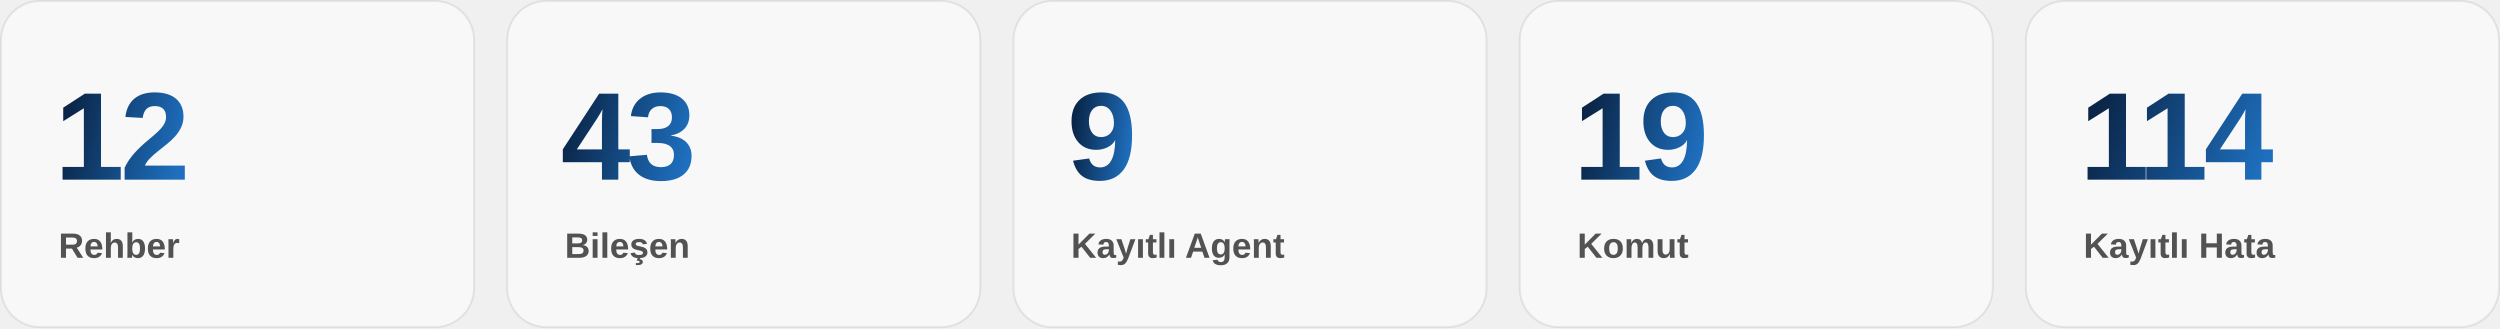
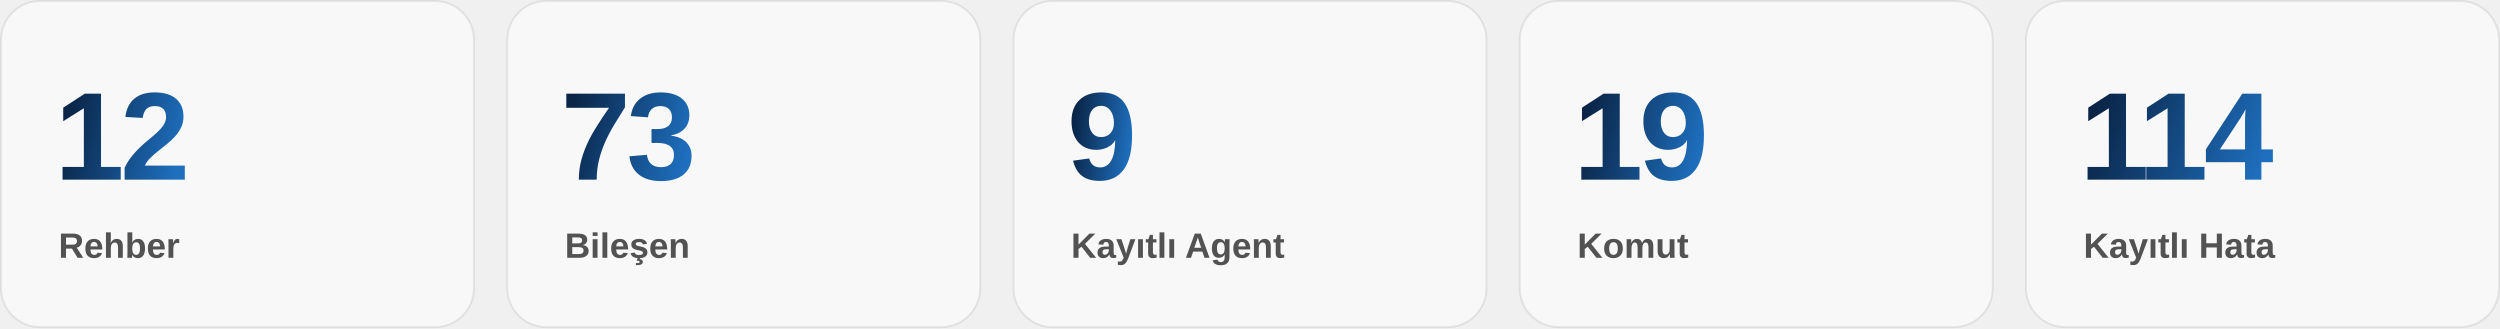
- <svg xmlns="http://www.w3.org/2000/svg" width="1280" height="168" viewBox="0 0 1280 168" role="img" aria-label="12 Rehber, 43 Bileşen, 9 Kayıtlı Agent, 19 Komut, 114 Kayıtlı Hata">
+ <svg xmlns="http://www.w3.org/2000/svg" width="1280" height="168" viewBox="0 0 1280 168" role="img" aria-label="12 Rehber, 73 Bileşen, 9 Kayıtlı Agent, 19 Komut, 114 Kayıtlı Hata">
  <defs>
    <linearGradient id="stat-ink" x1="0.008" y1="0.413" x2="0.992" y2="0.587">
      <stop offset="0%" stop-color="#0a2547" />
      <stop offset="100%" stop-color="#1e6fbe" />
    </linearGradient>
  </defs>
  <g transform="translate(0.0 0)">
    <rect x="0.5" y="0.5" width="242.2" height="167" rx="20" fill="#ffffff" />
    <rect x="0.5" y="0.5" width="242.2" height="167" rx="20" fill="rgb(0,0,0)" fill-opacity="0.03" stroke="rgb(0,0,0)" stroke-opacity="0.08" />
    <text x="28" y="92" font-family="-apple-system, BlinkMacSystemFont, 'Segoe UI', 'Helvetica Neue', Arial, sans-serif" font-size="64" font-weight="800" letter-spacing="-2" fill="url(#stat-ink)">12</text>
    <text x="30" y="132" font-family="-apple-system, BlinkMacSystemFont, 'Segoe UI', 'Helvetica Neue', Arial, sans-serif" font-size="18" font-weight="600" fill="#525252">Rehber</text>
  </g>
  <g transform="translate(259.2 0)">
    <rect x="0.5" y="0.5" width="242.2" height="167" rx="20" fill="#ffffff" />
    <rect x="0.5" y="0.5" width="242.2" height="167" rx="20" fill="rgb(0,0,0)" fill-opacity="0.03" stroke="rgb(0,0,0)" stroke-opacity="0.08" />
-     <text x="28" y="92" font-family="-apple-system, BlinkMacSystemFont, 'Segoe UI', 'Helvetica Neue', Arial, sans-serif" font-size="64" font-weight="800" letter-spacing="-2" fill="url(#stat-ink)">43</text>
+     <text x="28" y="92" font-family="-apple-system, BlinkMacSystemFont, 'Segoe UI', 'Helvetica Neue', Arial, sans-serif" font-size="64" font-weight="800" letter-spacing="-2" fill="url(#stat-ink)">73</text>
    <text x="30" y="132" font-family="-apple-system, BlinkMacSystemFont, 'Segoe UI', 'Helvetica Neue', Arial, sans-serif" font-size="18" font-weight="600" fill="#525252">Bileşen</text>
  </g>
  <g transform="translate(518.4 0)">
    <rect x="0.5" y="0.5" width="242.2" height="167" rx="20" fill="#ffffff" />
    <rect x="0.5" y="0.5" width="242.2" height="167" rx="20" fill="rgb(0,0,0)" fill-opacity="0.03" stroke="rgb(0,0,0)" stroke-opacity="0.08" />
    <text x="28" y="92" font-family="-apple-system, BlinkMacSystemFont, 'Segoe UI', 'Helvetica Neue', Arial, sans-serif" font-size="64" font-weight="800" letter-spacing="-2" fill="url(#stat-ink)">9</text>
    <text x="30" y="132" font-family="-apple-system, BlinkMacSystemFont, 'Segoe UI', 'Helvetica Neue', Arial, sans-serif" font-size="18" font-weight="600" fill="#525252">Kayıtlı Agent</text>
  </g>
  <g transform="translate(777.6 0)">
    <rect x="0.5" y="0.5" width="242.2" height="167" rx="20" fill="#ffffff" />
    <rect x="0.5" y="0.5" width="242.2" height="167" rx="20" fill="rgb(0,0,0)" fill-opacity="0.03" stroke="rgb(0,0,0)" stroke-opacity="0.08" />
    <text x="28" y="92" font-family="-apple-system, BlinkMacSystemFont, 'Segoe UI', 'Helvetica Neue', Arial, sans-serif" font-size="64" font-weight="800" letter-spacing="-2" fill="url(#stat-ink)">19</text>
    <text x="30" y="132" font-family="-apple-system, BlinkMacSystemFont, 'Segoe UI', 'Helvetica Neue', Arial, sans-serif" font-size="18" font-weight="600" fill="#525252">Komut</text>
  </g>
  <g transform="translate(1036.8 0)">
    <rect x="0.5" y="0.5" width="242.2" height="167" rx="20" fill="#ffffff" />
    <rect x="0.5" y="0.5" width="242.2" height="167" rx="20" fill="rgb(0,0,0)" fill-opacity="0.03" stroke="rgb(0,0,0)" stroke-opacity="0.08" />
    <text x="28" y="92" font-family="-apple-system, BlinkMacSystemFont, 'Segoe UI', 'Helvetica Neue', Arial, sans-serif" font-size="64" font-weight="800" letter-spacing="-2" fill="url(#stat-ink)">114</text>
    <text x="30" y="132" font-family="-apple-system, BlinkMacSystemFont, 'Segoe UI', 'Helvetica Neue', Arial, sans-serif" font-size="18" font-weight="600" fill="#525252">Kayıtlı Hata</text>
  </g>
</svg>
